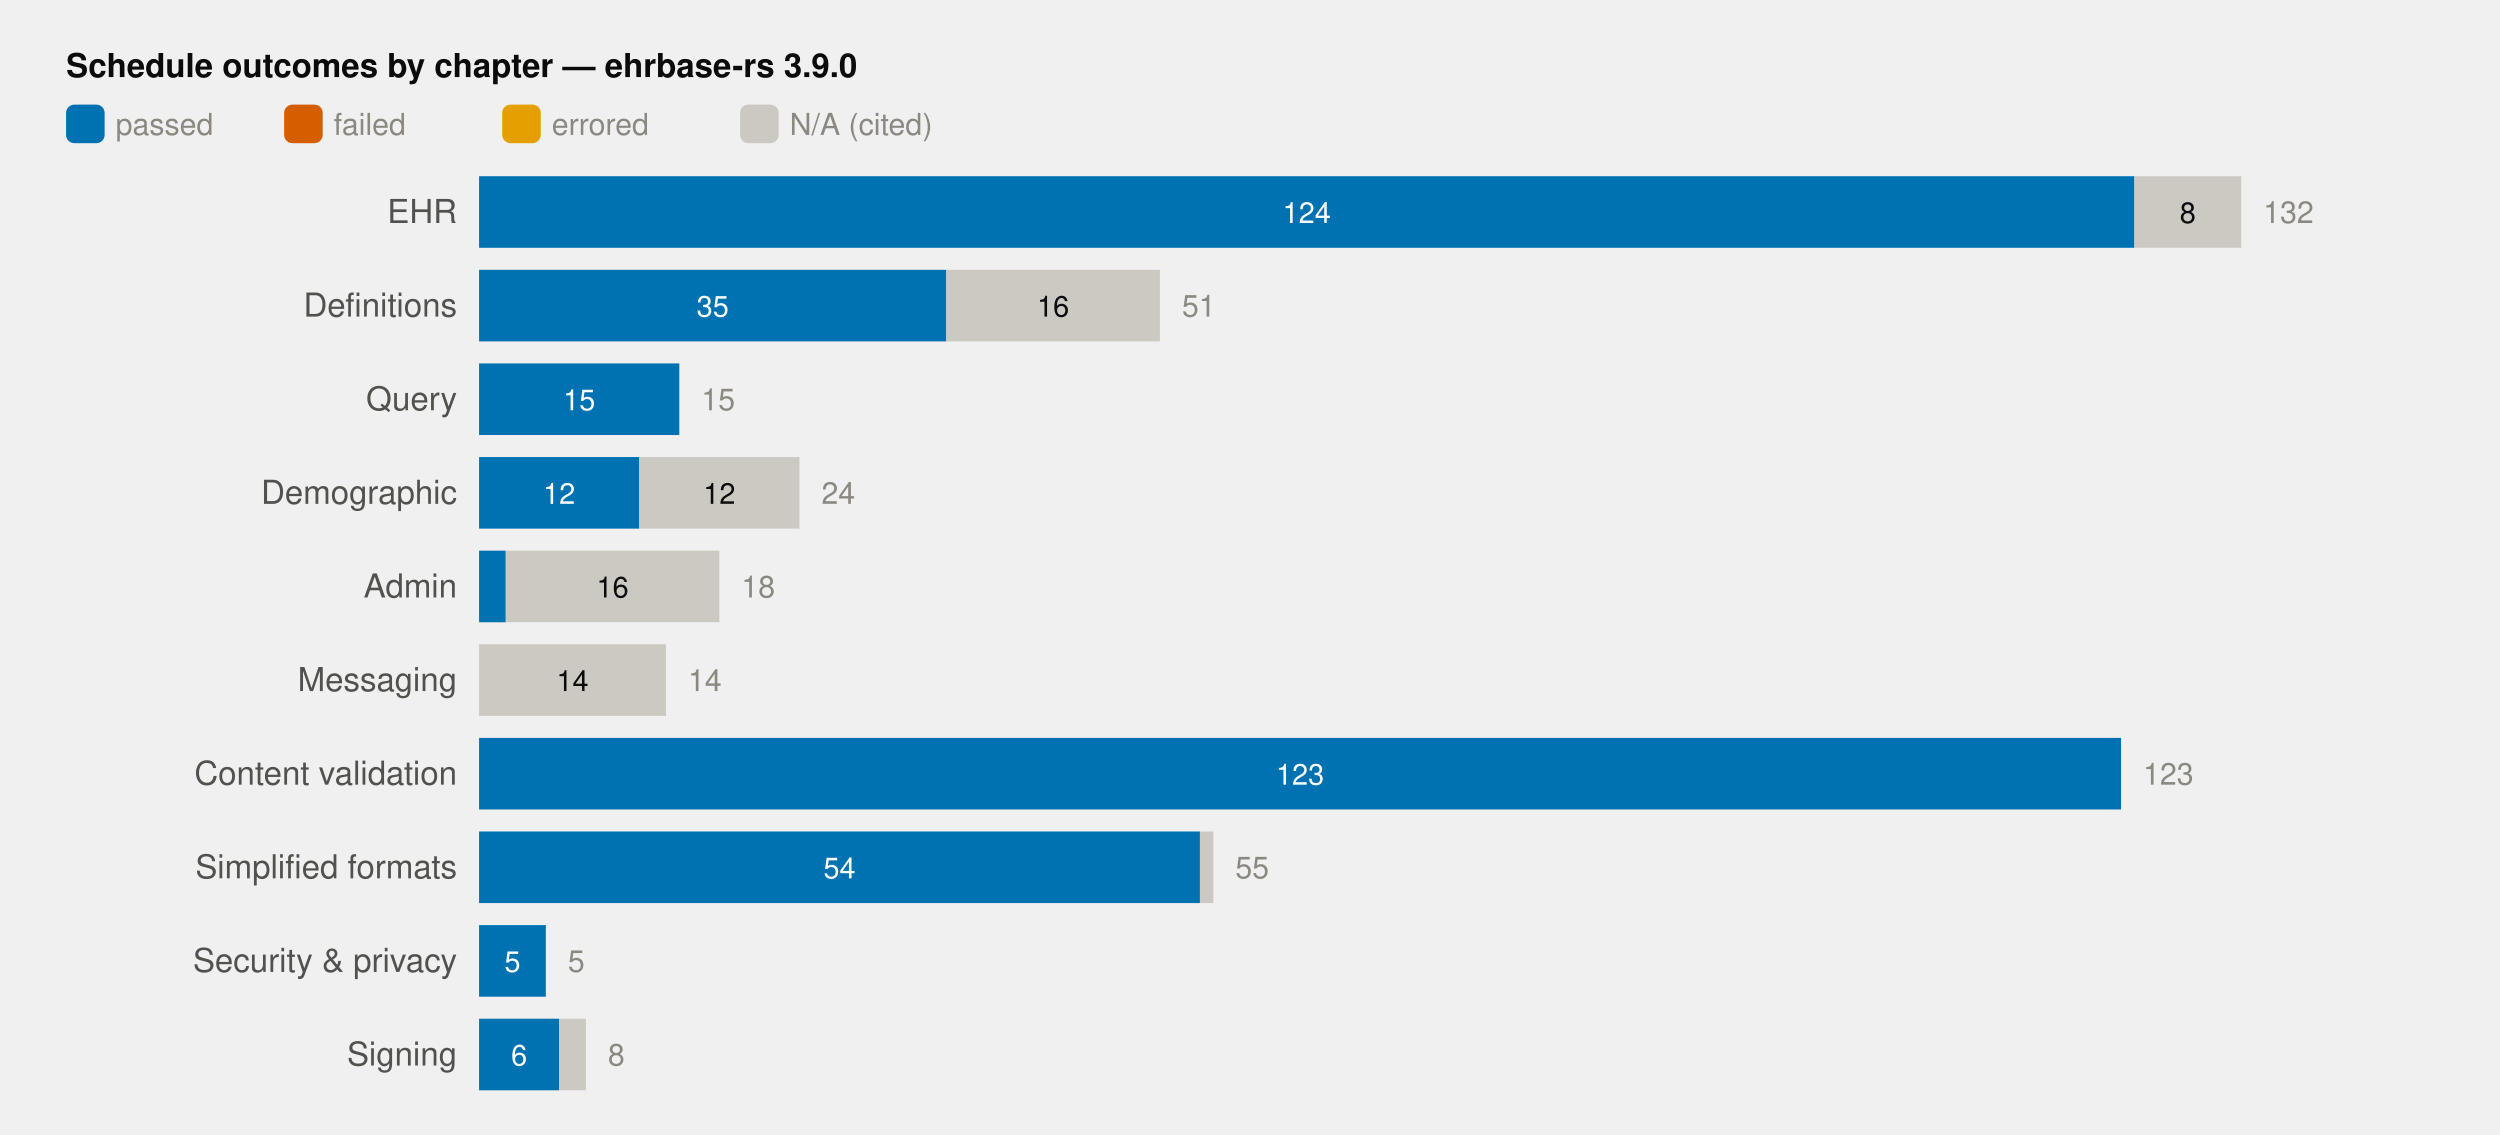
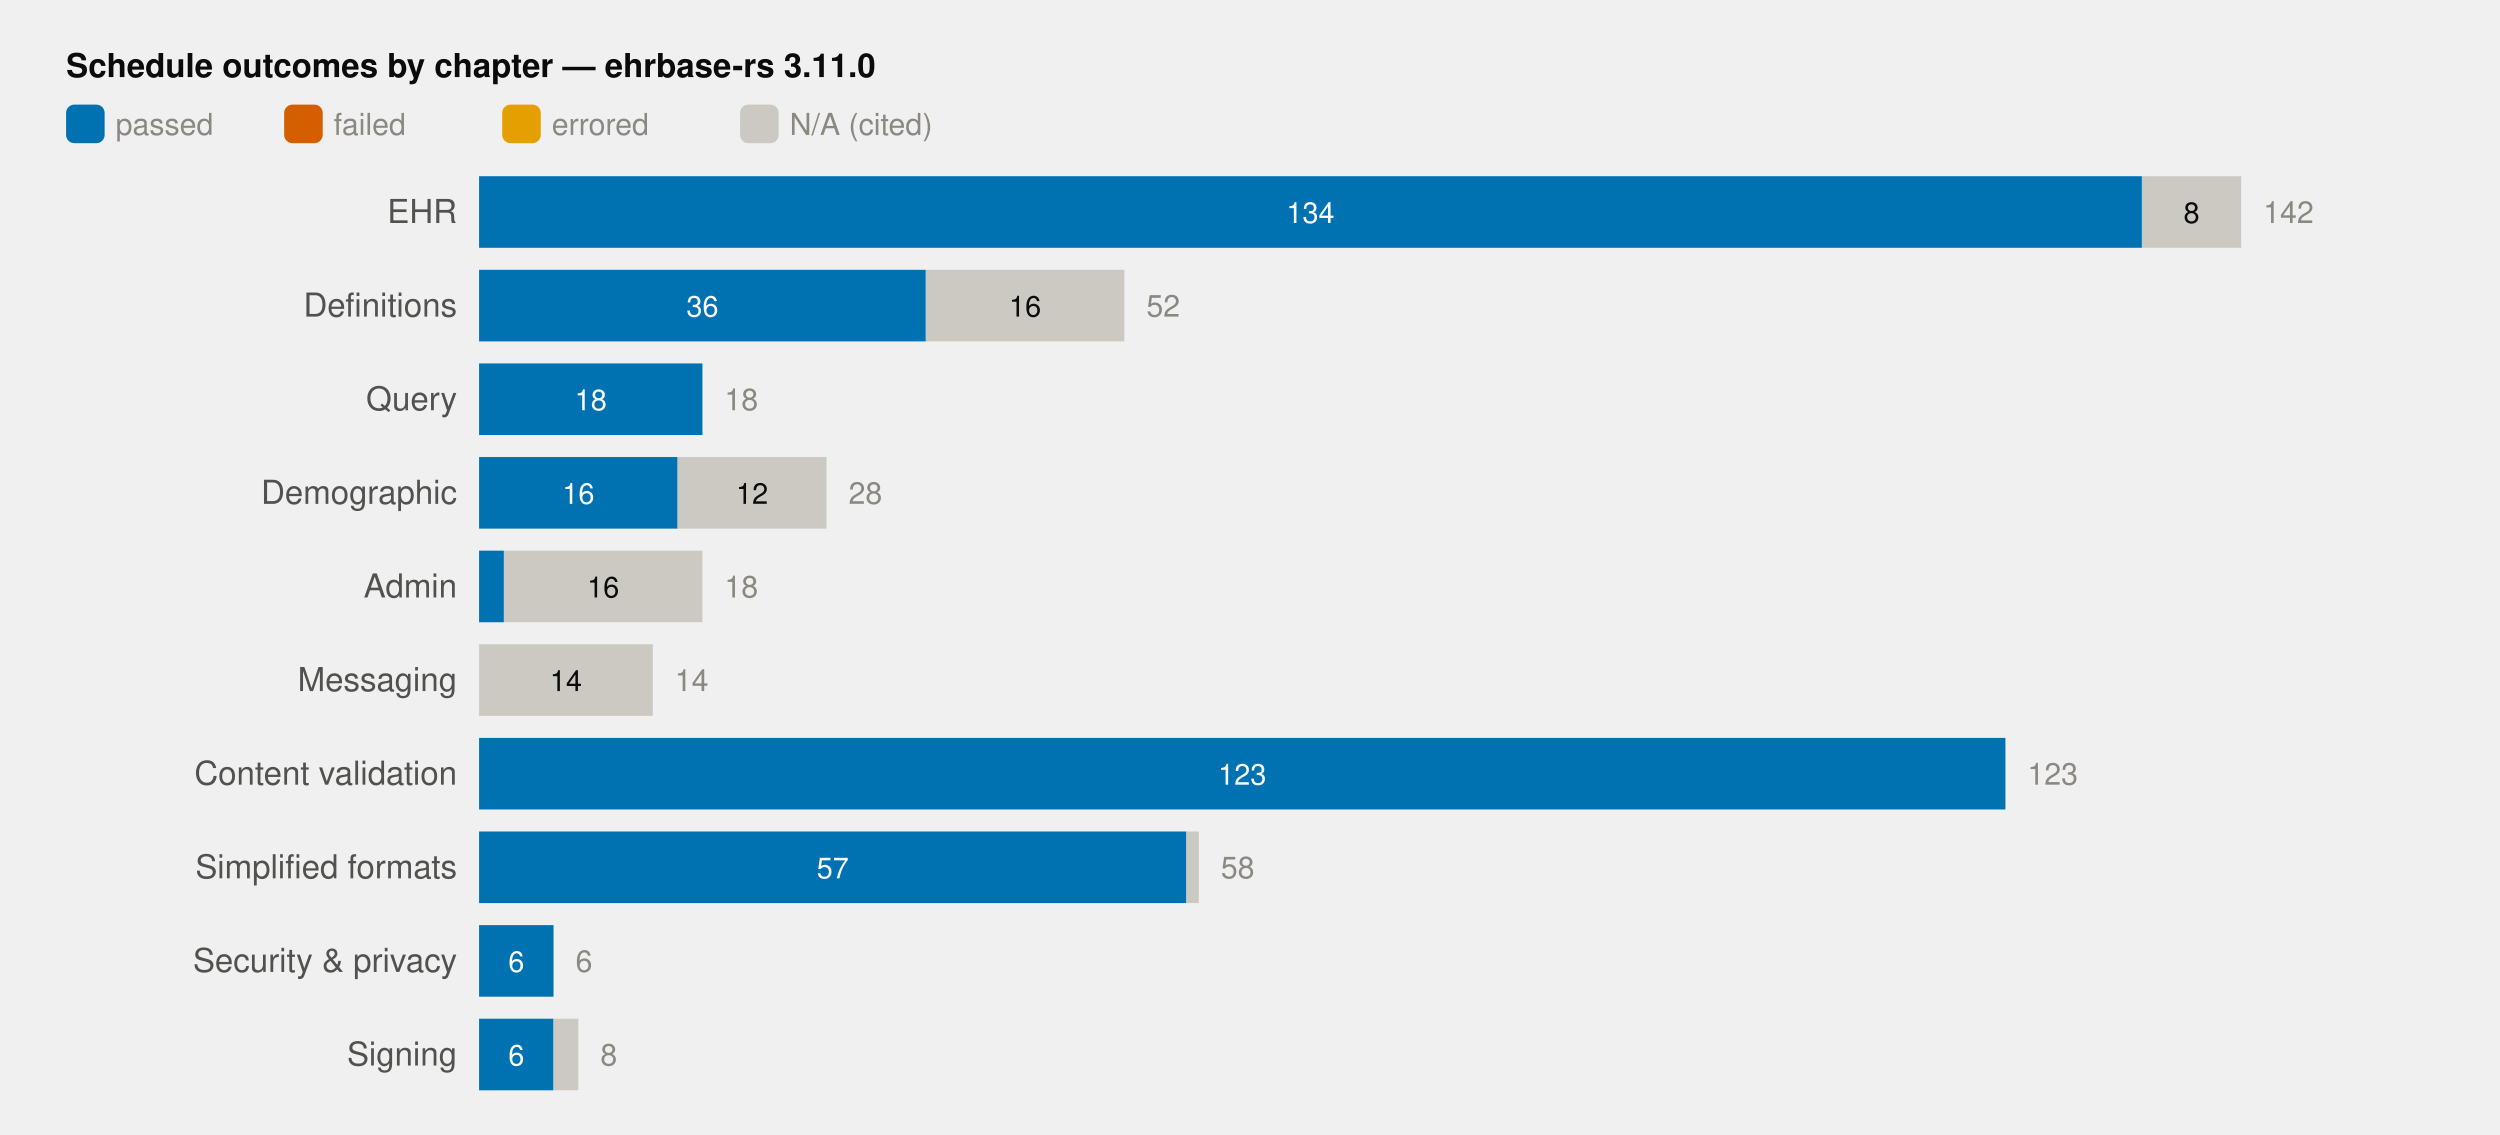
<svg xmlns="http://www.w3.org/2000/svg" viewBox="0 0 908 412" width="908" height="412" role="img">
  <style>
text { fill: #52514e; font: 12px -apple-system, 'Segoe UI', Helvetica, Arial, sans-serif; }
.title { fill: #0b0b0b; font-weight: 600; }
.muted { fill: #8a8880; font-size: 11px; }
.grid { stroke: #e4e2dd; stroke-width: 1; }
.cell-label { fill: #ffffff; font-size: 11px; }
.cell-label-dim { fill: #0b0b0b; font-size: 11px; }
.ev-passed { fill: #0072b2; }
.ev-failed { fill: #d55e00; }
.ev-not-evidenced { fill: #cbc9c2; }
.ev-unrealized { fill: #e8e6e0; }
.ev-no-cases { fill: #f4f2ec; }
.cell-required { stroke: #52514e; stroke-width: 1.2; }
.cell-optional { stroke: #cbc9c2; stroke-width: 1; stroke-dasharray: 3 2; }
.bar-passed { fill: #0072b2; }
.bar-failed { fill: #d55e00; }
.bar-errored { fill: #e69f00; }
.bar-na { fill: #cbc9c2; }
.seg-label { fill: #ffffff; font-size: 10.5px; }
.seg-label-dim { fill: #0b0b0b; font-size: 10.5px; }
@media (prefers-color-scheme: dark) {
text { fill: #c3c2b7; }
.title { fill: #ffffff; }
.muted { fill: #8f8e85; }
.grid { stroke: #3a3a38; }
.cell-label { fill: #ffffff; }
.cell-label-dim { fill: #e8e6e0; }
.ev-passed { fill: #3987e5; }
.ev-failed { fill: #e5484d; }
.ev-not-evidenced { fill: #4a4a47; }
.ev-unrealized { fill: #3a3a38; }
.ev-no-cases { fill: #2e2e2c; }
.cell-required { stroke: #c3c2b7; }
.cell-optional { stroke: #4a4a47; }
.bar-passed { fill: #3987e5; }
.bar-failed { fill: #e5484d; }
.bar-errored { fill: #d9a514; }
.bar-na { fill: #4a4a47; }
.seg-label-dim { fill: #e8e6e0; }
}
</style>
-   <text x="24" y="28" class="title">Schedule outcomes by chapter — ehrbase-rs 3.9.0</text>
+   <text x="24" y="28" class="title">Schedule outcomes by chapter — ehrbase-rs 3.11.0</text>
  <rect x="24" y="38" width="14" height="14" rx="3" class="bar-passed" />
  <text x="42" y="49" class="muted">passed</text>
  <rect x="103.2" y="38" width="14" height="14" rx="3" class="bar-failed" />
  <text x="121.2" y="49" class="muted">failed</text>
  <rect x="182.4" y="38" width="14" height="14" rx="3" class="bar-errored" />
  <text x="200.4" y="49" class="muted">errored</text>
  <rect x="268.8" y="38" width="14" height="14" rx="3" class="bar-na" />
  <text x="286.8" y="49" class="muted">N/A (cited)</text>
  <text x="166" y="81" text-anchor="end">EHR</text>
-   <rect x="174" y="64" width="601.212" height="26" class="bar-passed" />
-   <text x="474.606" y="81" class="seg-label" text-anchor="middle">124</text>
-   <rect x="775.212" y="64" width="38.788" height="26" class="bar-na" />
-   <text x="794.606" y="81" class="seg-label-dim" text-anchor="middle">8</text>
-   <text x="822" y="81" class="muted">132</text>
+   <rect x="174" y="64" width="603.944" height="26" class="bar-passed" />
+   <text x="475.972" y="81" class="seg-label" text-anchor="middle">134</text>
+   <rect x="777.944" y="64" width="36.056" height="26" class="bar-na" />
+   <text x="795.972" y="81" class="seg-label-dim" text-anchor="middle">8</text>
+   <text x="822" y="81" class="muted">142</text>
  <text x="166" y="115" text-anchor="end">Definitions</text>
-   <rect x="174" y="98" width="169.697" height="26" class="bar-passed" />
-   <text x="258.848" y="115" class="seg-label" text-anchor="middle">35</text>
-   <rect x="343.697" y="98" width="77.576" height="26" class="bar-na" />
-   <text x="382.485" y="115" class="seg-label-dim" text-anchor="middle">16</text>
-   <text x="429.273" y="115" class="muted">51</text>
+   <rect x="174" y="98" width="162.254" height="26" class="bar-passed" />
+   <text x="255.127" y="115" class="seg-label" text-anchor="middle">36</text>
+   <rect x="336.254" y="98" width="72.113" height="26" class="bar-na" />
+   <text x="372.31" y="115" class="seg-label-dim" text-anchor="middle">16</text>
+   <text x="416.366" y="115" class="muted">52</text>
  <text x="166" y="149" text-anchor="end">Query</text>
-   <rect x="174" y="132" width="72.727" height="26" class="bar-passed" />
-   <text x="210.364" y="149" class="seg-label" text-anchor="middle">15</text>
-   <text x="254.727" y="149" class="muted">15</text>
+   <rect x="174" y="132" width="81.127" height="26" class="bar-passed" />
+   <text x="214.563" y="149" class="seg-label" text-anchor="middle">18</text>
+   <text x="263.127" y="149" class="muted">18</text>
  <text x="166" y="183" text-anchor="end">Demographic</text>
-   <rect x="174" y="166" width="58.182" height="26" class="bar-passed" />
-   <text x="203.091" y="183" class="seg-label" text-anchor="middle">12</text>
-   <rect x="232.182" y="166" width="58.182" height="26" class="bar-na" />
-   <text x="261.273" y="183" class="seg-label-dim" text-anchor="middle">12</text>
-   <text x="298.364" y="183" class="muted">24</text>
+   <rect x="174" y="166" width="72.113" height="26" class="bar-passed" />
+   <text x="210.056" y="183" class="seg-label" text-anchor="middle">16</text>
+   <rect x="246.113" y="166" width="54.085" height="26" class="bar-na" />
+   <text x="273.155" y="183" class="seg-label-dim" text-anchor="middle">12</text>
+   <text x="308.197" y="183" class="muted">28</text>
  <text x="166" y="217" text-anchor="end">Admin</text>
-   <rect x="174" y="200" width="9.697" height="26" class="bar-passed" />
-   <rect x="183.697" y="200" width="77.576" height="26" class="bar-na" />
-   <text x="222.485" y="217" class="seg-label-dim" text-anchor="middle">16</text>
-   <text x="269.273" y="217" class="muted">18</text>
+   <rect x="174" y="200" width="9.014" height="26" class="bar-passed" />
+   <rect x="183.014" y="200" width="72.113" height="26" class="bar-na" />
+   <text x="219.07" y="217" class="seg-label-dim" text-anchor="middle">16</text>
+   <text x="263.127" y="217" class="muted">18</text>
  <text x="166" y="251" text-anchor="end">Messaging</text>
-   <rect x="174" y="234" width="67.879" height="26" class="bar-na" />
-   <text x="207.939" y="251" class="seg-label-dim" text-anchor="middle">14</text>
-   <text x="249.879" y="251" class="muted">14</text>
+   <rect x="174" y="234" width="63.099" height="26" class="bar-na" />
+   <text x="205.549" y="251" class="seg-label-dim" text-anchor="middle">14</text>
+   <text x="245.099" y="251" class="muted">14</text>
  <text x="166" y="285" text-anchor="end">Content validation</text>
-   <rect x="174" y="268" width="596.364" height="26" class="bar-passed" />
-   <text x="472.182" y="285" class="seg-label" text-anchor="middle">123</text>
-   <text x="778.364" y="285" class="muted">123</text>
+   <rect x="174" y="268" width="554.366" height="26" class="bar-passed" />
+   <text x="451.183" y="285" class="seg-label" text-anchor="middle">123</text>
+   <text x="736.366" y="285" class="muted">123</text>
  <text x="166" y="319" text-anchor="end">Simplified formats</text>
-   <rect x="174" y="302" width="261.818" height="26" class="bar-passed" />
-   <text x="304.909" y="319" class="seg-label" text-anchor="middle">54</text>
-   <rect x="435.818" y="302" width="4.848" height="26" class="bar-na" />
-   <text x="448.667" y="319" class="muted">55</text>
+   <rect x="174" y="302" width="256.901" height="26" class="bar-passed" />
+   <text x="302.451" y="319" class="seg-label" text-anchor="middle">57</text>
+   <rect x="430.901" y="302" width="4.507" height="26" class="bar-na" />
+   <text x="443.408" y="319" class="muted">58</text>
  <text x="166" y="353" text-anchor="end">Security &amp; privacy</text>
-   <rect x="174" y="336" width="24.242" height="26" class="bar-passed" />
-   <text x="186.121" y="353" class="seg-label" text-anchor="middle">5</text>
-   <text x="206.242" y="353" class="muted">5</text>
+   <rect x="174" y="336" width="27.042" height="26" class="bar-passed" />
+   <text x="187.521" y="353" class="seg-label" text-anchor="middle">6</text>
+   <text x="209.042" y="353" class="muted">6</text>
  <text x="166" y="387" text-anchor="end">Signing</text>
-   <rect x="174" y="370" width="29.091" height="26" class="bar-passed" />
-   <text x="188.545" y="387" class="seg-label" text-anchor="middle">6</text>
-   <rect x="203.091" y="370" width="9.697" height="26" class="bar-na" />
-   <text x="220.788" y="387" class="muted">8</text>
+   <rect x="174" y="370" width="27.042" height="26" class="bar-passed" />
+   <text x="187.521" y="387" class="seg-label" text-anchor="middle">6</text>
+   <rect x="201.042" y="370" width="9.014" height="26" class="bar-na" />
+   <text x="218.056" y="387" class="muted">8</text>
</svg>
